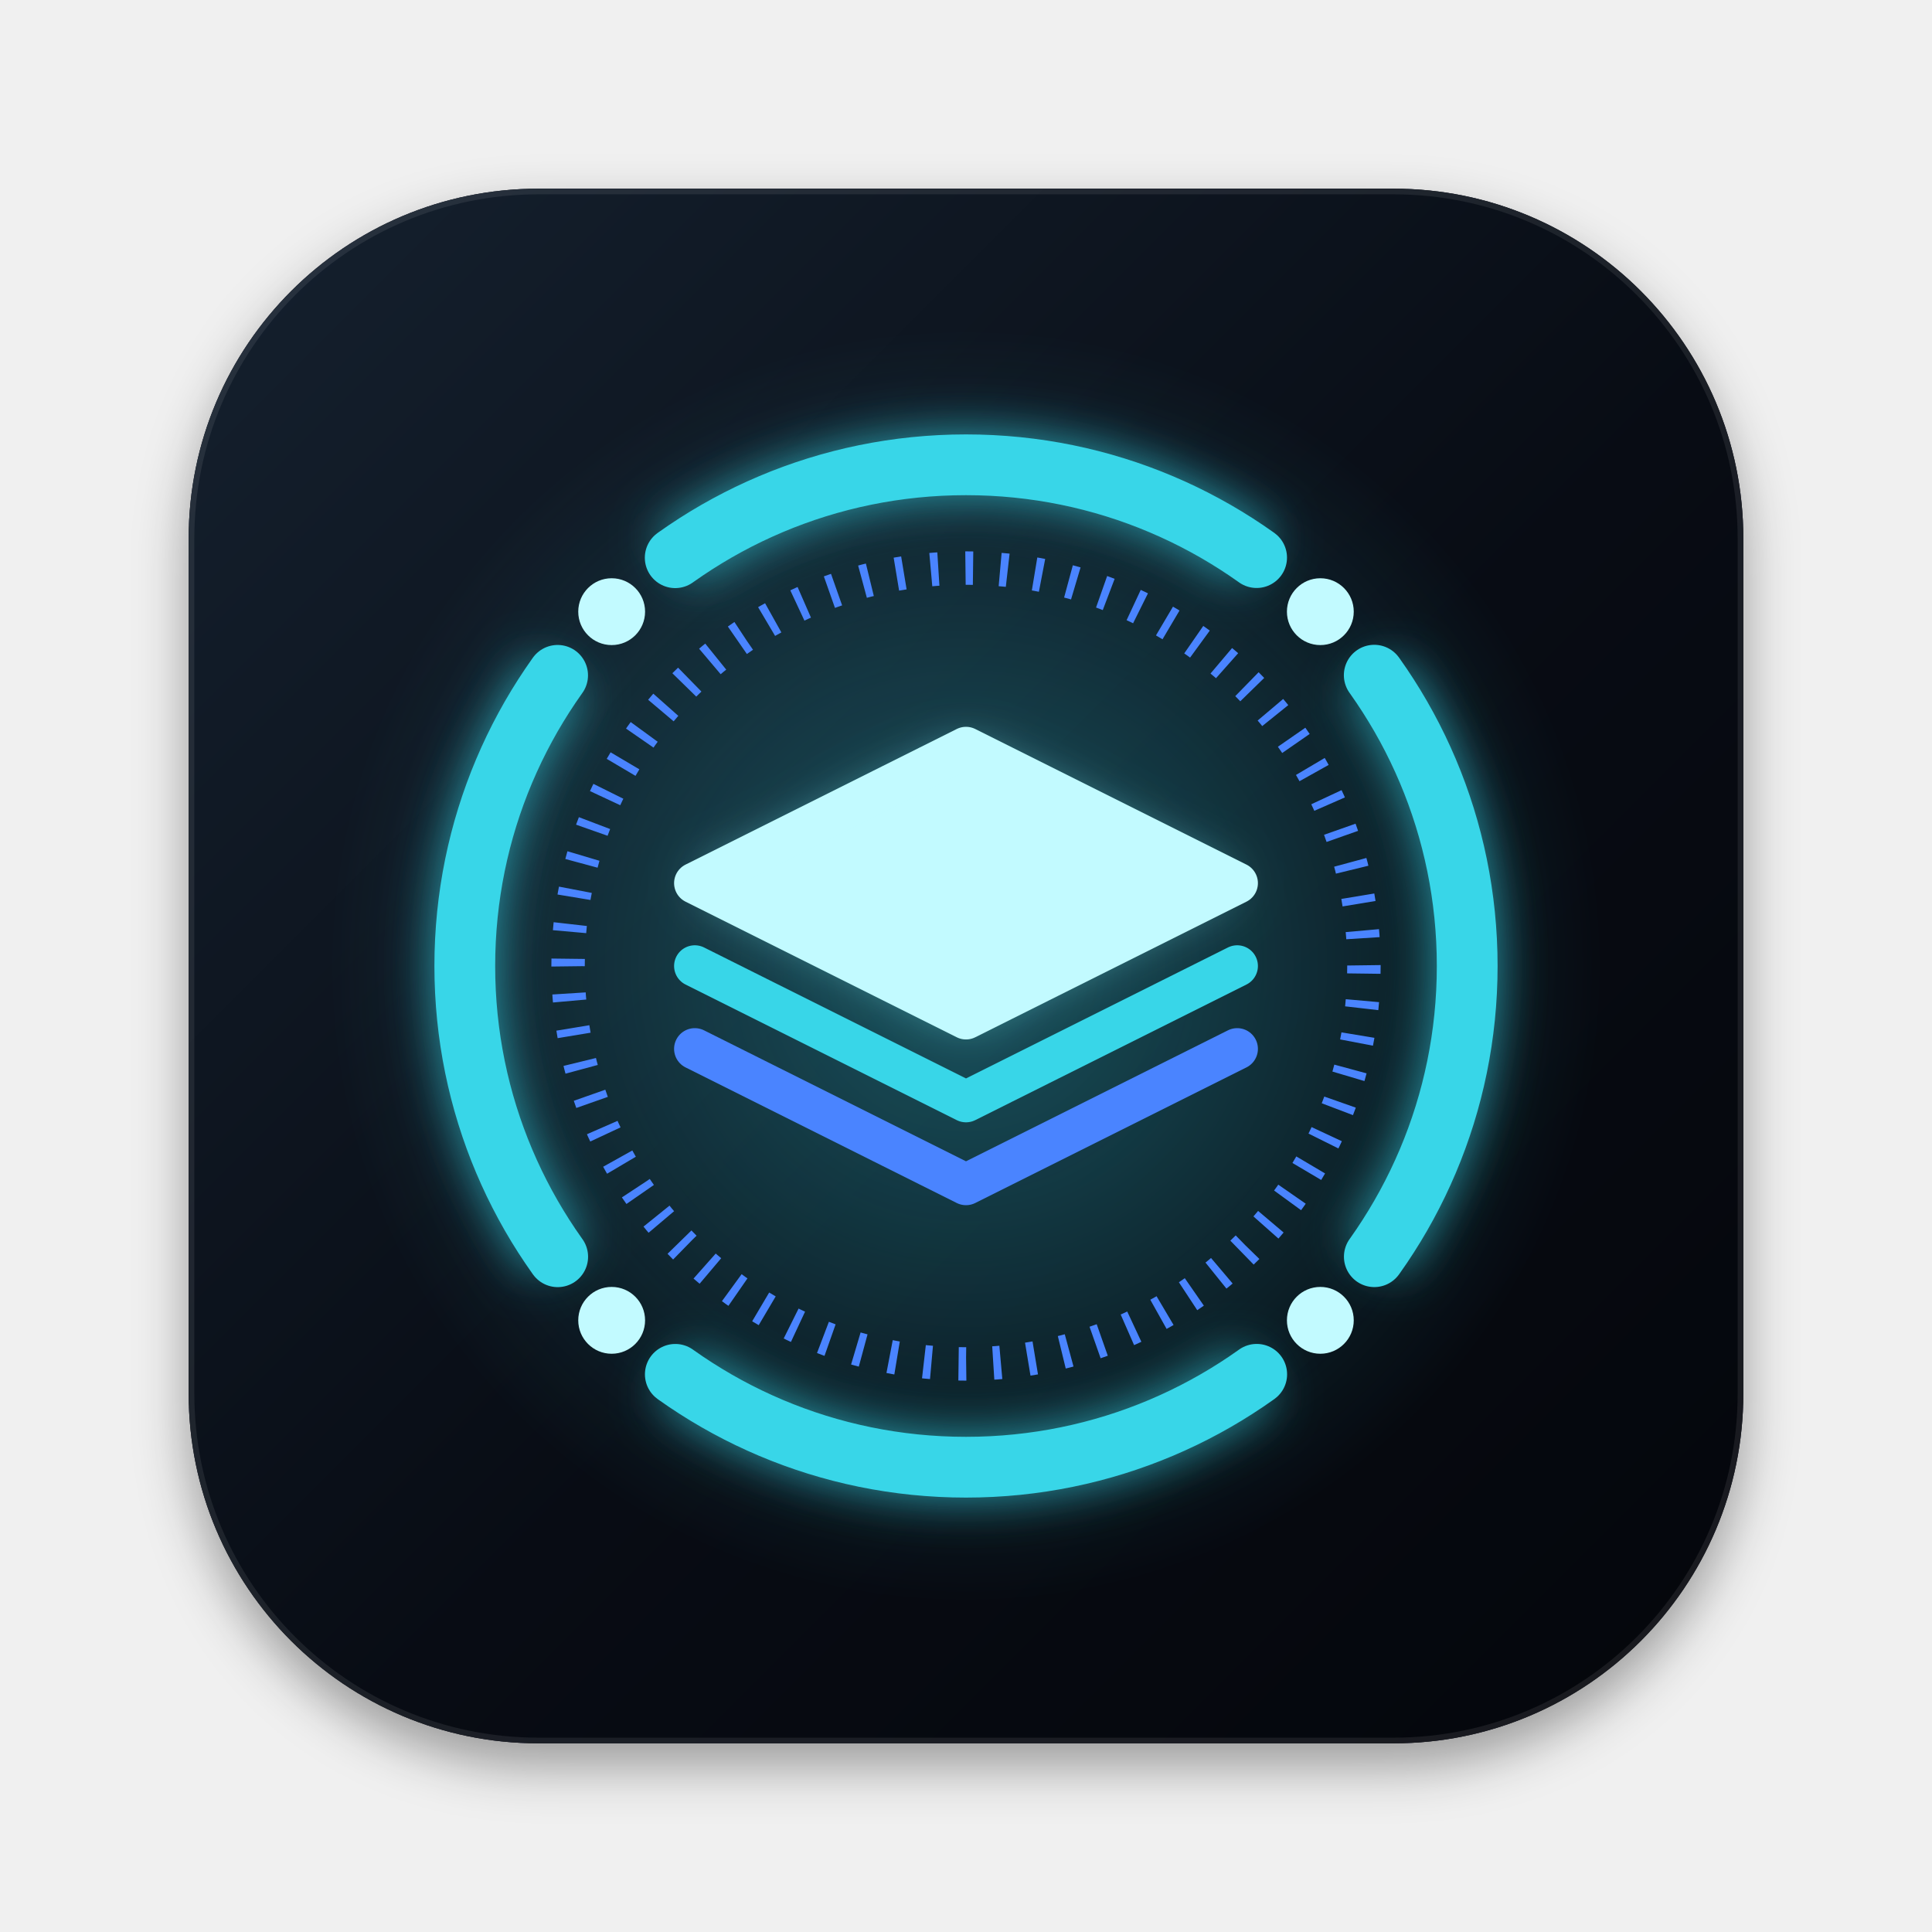
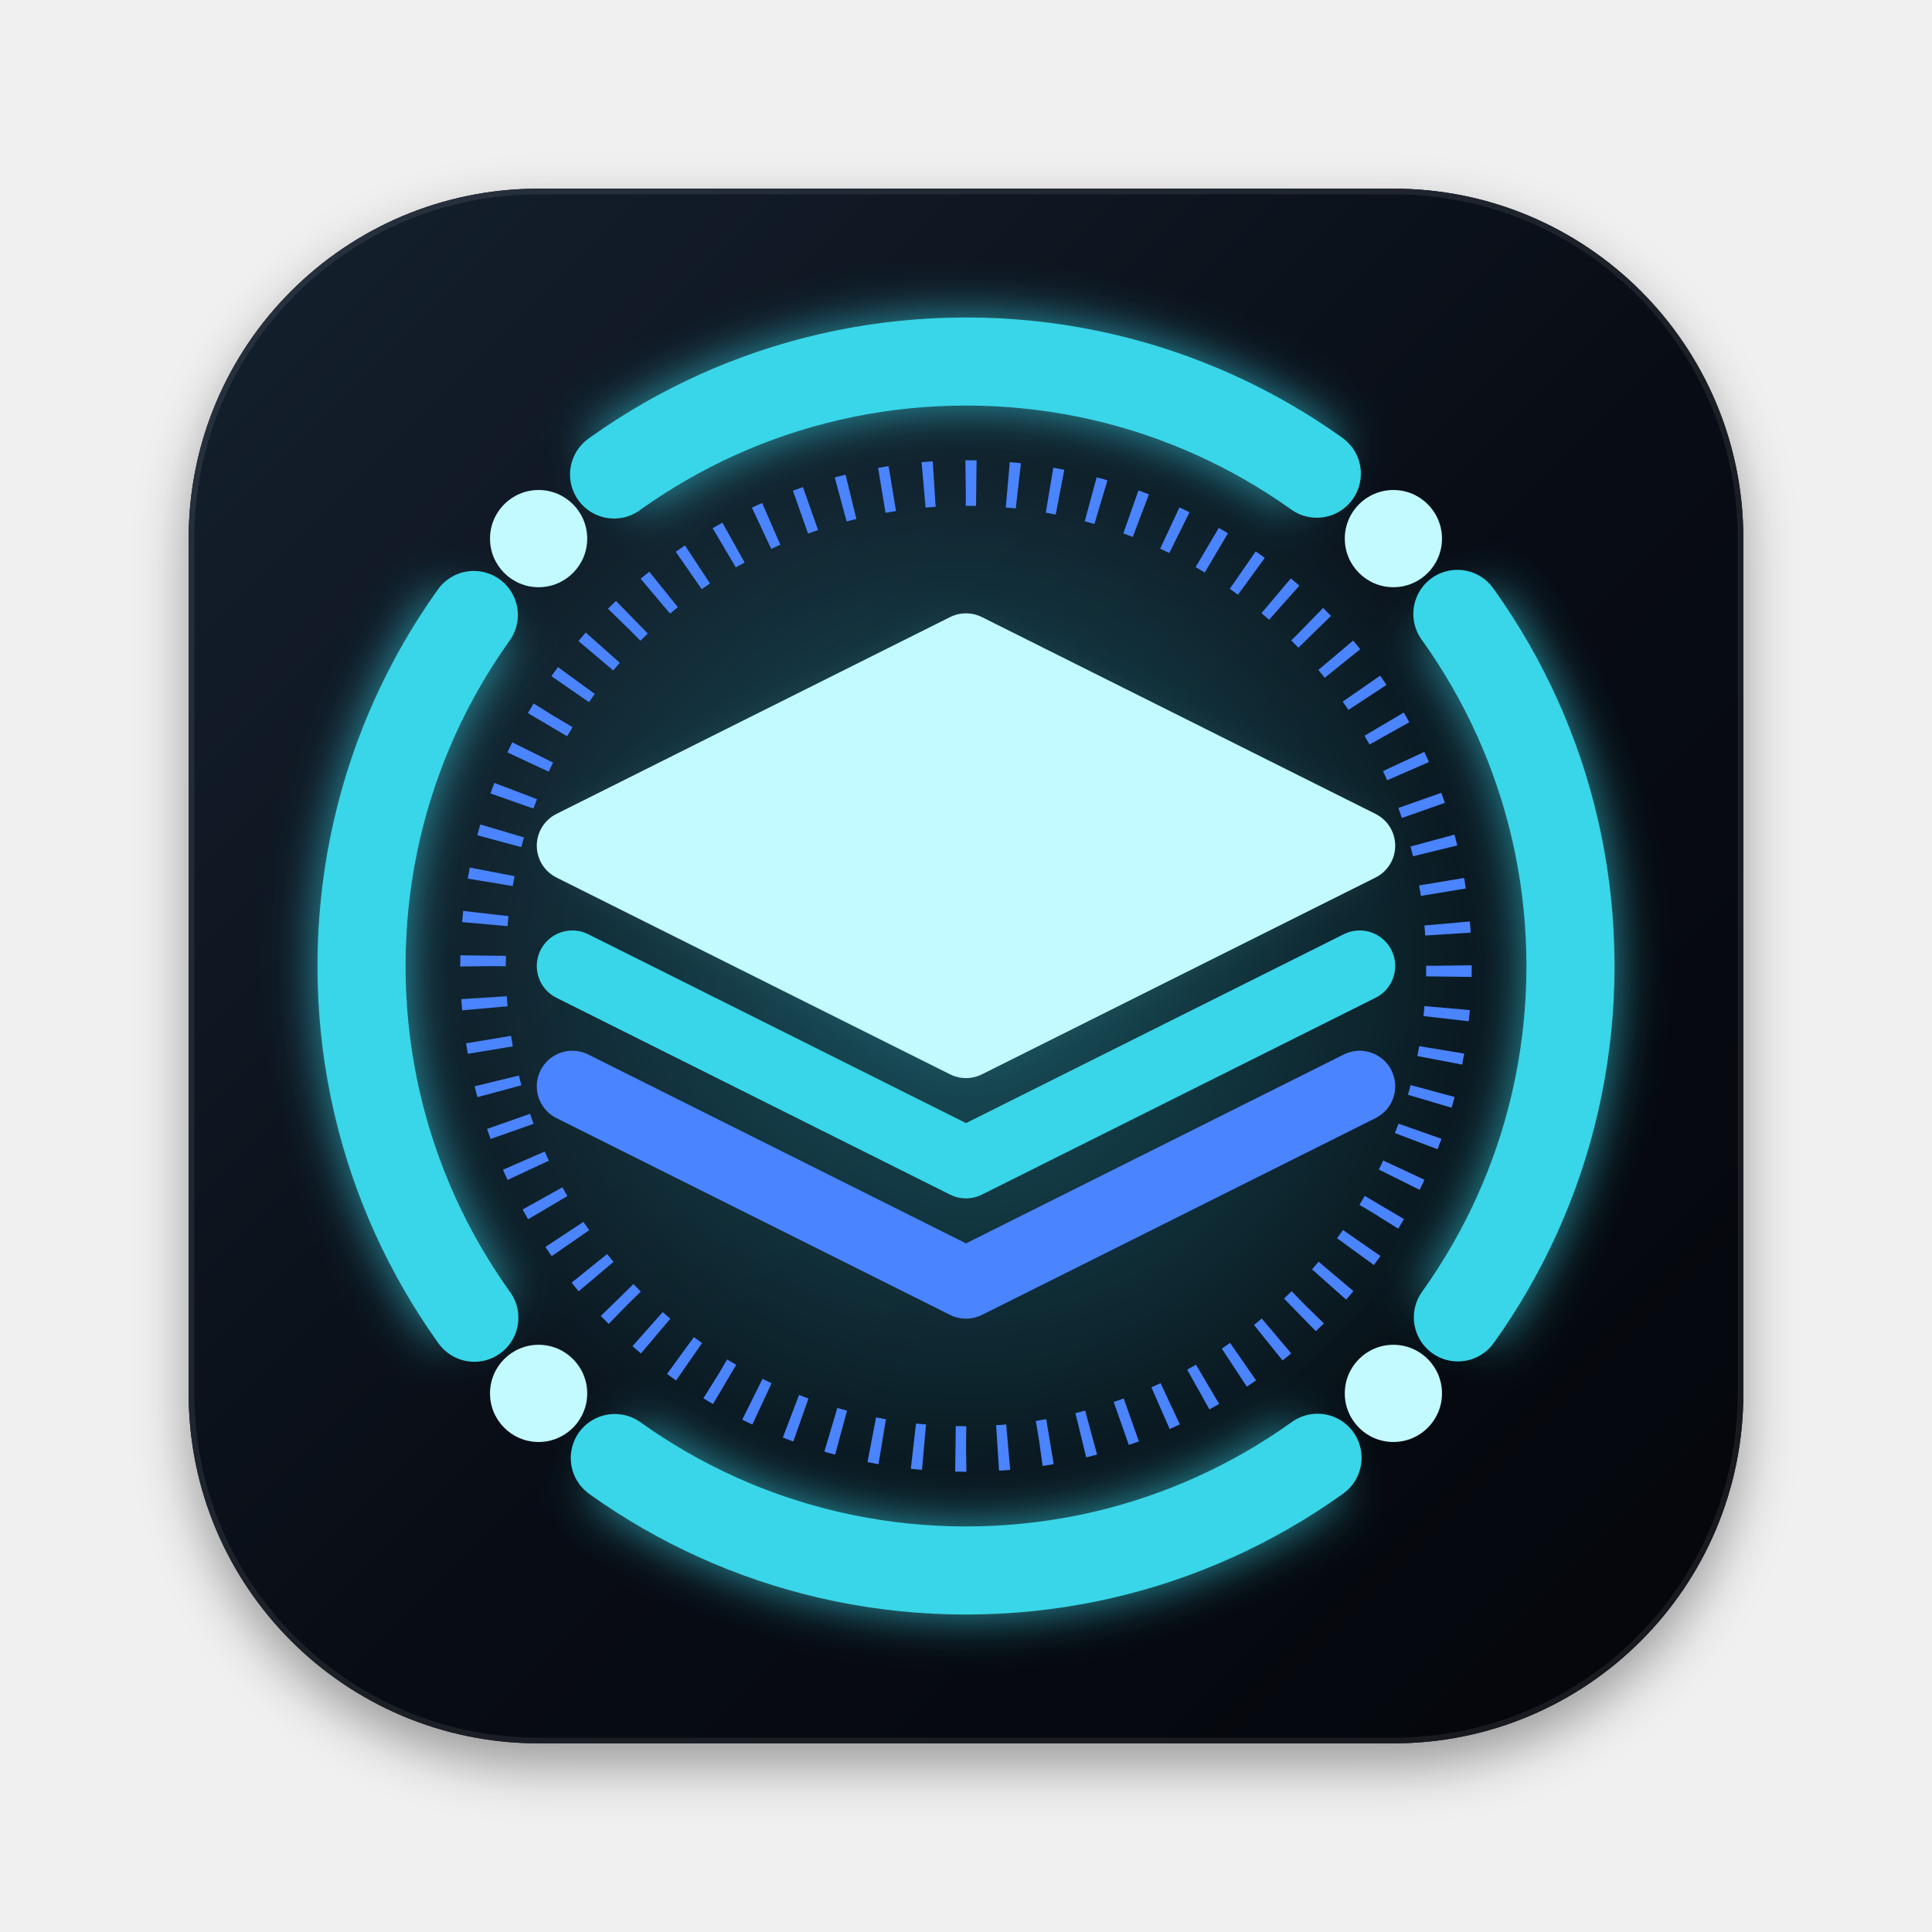
<svg xmlns="http://www.w3.org/2000/svg" viewBox="0 0 1024 1024" width="1024" height="1024">
  <defs>
    <linearGradient id="t-bg" gradientUnits="userSpaceOnUse" x1="100" y1="100" x2="924" y2="924">
      <stop offset="0" stop-color="#15212f" />
      <stop offset=".55" stop-color="#080c14" />
      <stop offset="1" stop-color="#04060b" />
    </linearGradient>
    <radialGradient id="t-halo" gradientUnits="userSpaceOnUse" cx="512" cy="512" r="337.969">
      <stop offset="0" stop-color="#38d6e8" stop-opacity=".35" />
      <stop offset="1" stop-color="#38d6e8" stop-opacity="0" />
    </radialGradient>
    <filter id="t-shadow" x="-10%" y="-10%" width="120%" height="125%">
      <feDropShadow dx="0" dy="12" stdDeviation="14" flood-color="#000" flood-opacity=".36" />
    </filter>
    <filter id="r-glow" x="-50%" y="-50%" width="200%" height="200%">
      <feGaussianBlur stdDeviation="16" />
    </filter>
  </defs>
  <rect x="100" y="100" width="824" height="824" rx="185.4" fill="#080c14" filter="url(#t-shadow)" />
  <rect x="100" y="100" width="824" height="824" rx="185.4" fill="url(#t-bg)" />
  <rect x="100" y="100" width="824" height="824" rx="185.4" fill="url(#t-halo)" />
  <rect x="101.5" y="101.5" width="821" height="821" rx="183.9" fill="none" stroke="#fff" stroke-opacity=".08" stroke-width="3" />
  <g transform="translate(512 512) scale(0.805) translate(-512 -512)">
    <g filter="url(#r-glow)" opacity=".7">
-       <circle cx="512" cy="512" r="330" fill="none" stroke-width="40" stroke-dasharray="408.4 110" stroke-dashoffset="204.2" stroke="#38d6e8" />
-       <g transform="translate(512 512) scale(0.62) translate(-512 -494)">
+       <circle cx="512" cy="512" r="398" fill="none" stroke-width="58" stroke-dasharray="493.8 131.3" stroke-dashoffset="246.9" stroke="#38d6e8" />
+       <g transform="translate(512 512) scale(0.9) translate(-512 -494)">
        <path d="M512 262L800 406L512 550L224 406Z" fill="#7ff0fb" />
      </g>
    </g>
-     <circle cx="512" cy="512" r="262" fill="none" stroke-width="22" stroke-dasharray="5 17.86" stroke="#4a84ff" />
-     <circle cx="512" cy="512" r="330" fill="none" stroke-width="40" stroke-dasharray="408.4 110" stroke-dashoffset="204.2" stroke="#38d6e8" stroke-linecap="round" />
+     <circle cx="512" cy="512" r="318" fill="none" stroke-width="30" stroke-dasharray="7 20.75" stroke="#4a84ff" />
+     <circle cx="512" cy="512" r="398" fill="none" stroke-width="58" stroke-dasharray="493.8 131.3" stroke-dashoffset="246.9" stroke="#38d6e8" stroke-linecap="round" />
    <g fill="#c2faff">
-       <circle cx="745.3" cy="745.3" r="22" />
-       <circle cx="278.7" cy="745.3" r="22" />
-       <circle cx="278.7" cy="278.7" r="22" />
-       <circle cx="745.3" cy="278.7" r="22" />
+       <circle cx="793.4" cy="793.4" r="32" />
+       <circle cx="230.6" cy="793.4" r="32" />
+       <circle cx="230.6" cy="230.6" r="32" />
+       <circle cx="793.4" cy="230.6" r="32" />
    </g>
-     <g transform="translate(512 512) scale(0.62) translate(-512 -494)">
-       <path d="M224 582L512 726L800 582" fill="none" stroke="#4a84ff" stroke-width="44" stroke-linecap="round" stroke-linejoin="round" />
-       <path d="M224 494L512 638L800 494" fill="none" stroke="#38d6e8" stroke-width="44" stroke-linecap="round" stroke-linejoin="round" />
-       <path d="M512 262L800 406L512 550L224 406Z" fill="#c2faff" stroke="#c2faff" stroke-width="44" stroke-linejoin="round" />
+     <g transform="translate(512 512) scale(0.9) translate(-512 -494)">
+       <path d="M224 582L512 726L800 582" fill="none" stroke="#4a84ff" stroke-width="52" stroke-linecap="round" stroke-linejoin="round" />
+       <path d="M224 494L512 638L800 494" fill="none" stroke="#38d6e8" stroke-width="52" stroke-linecap="round" stroke-linejoin="round" />
+       <path d="M512 262L800 406L512 550L224 406Z" fill="#c2faff" stroke="#c2faff" stroke-width="52" stroke-linejoin="round" />
    </g>
  </g>
</svg>
